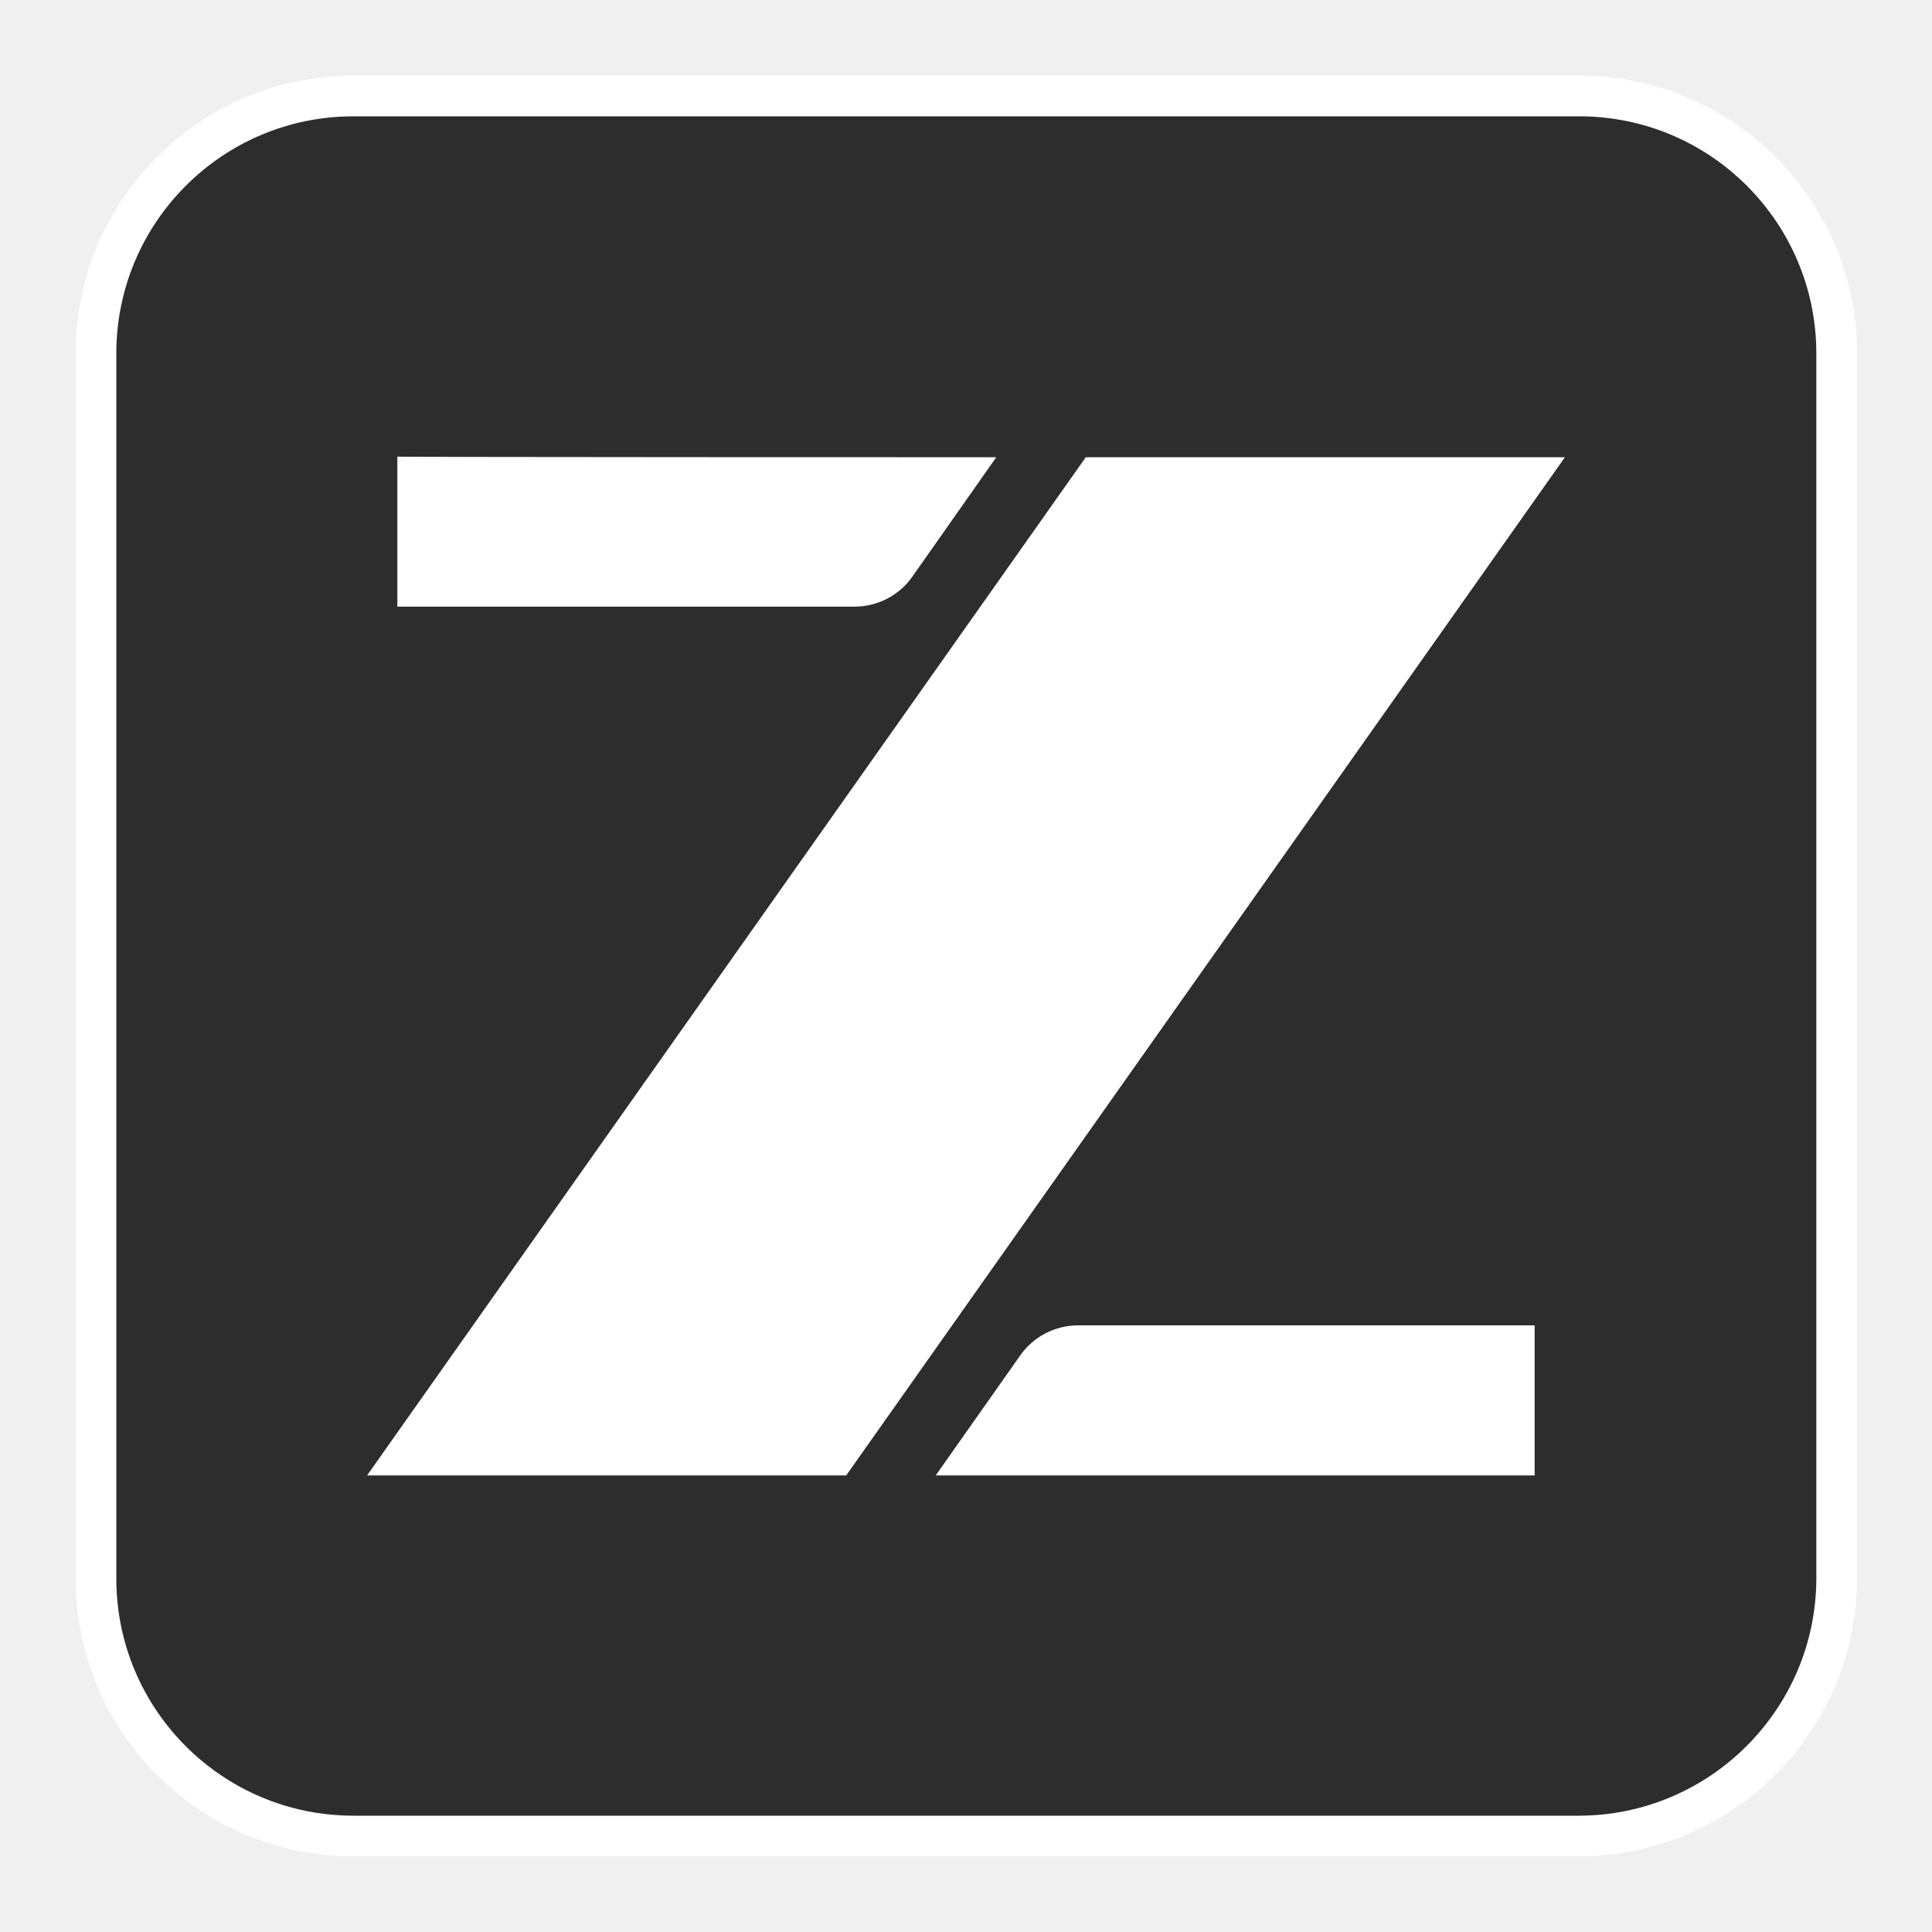
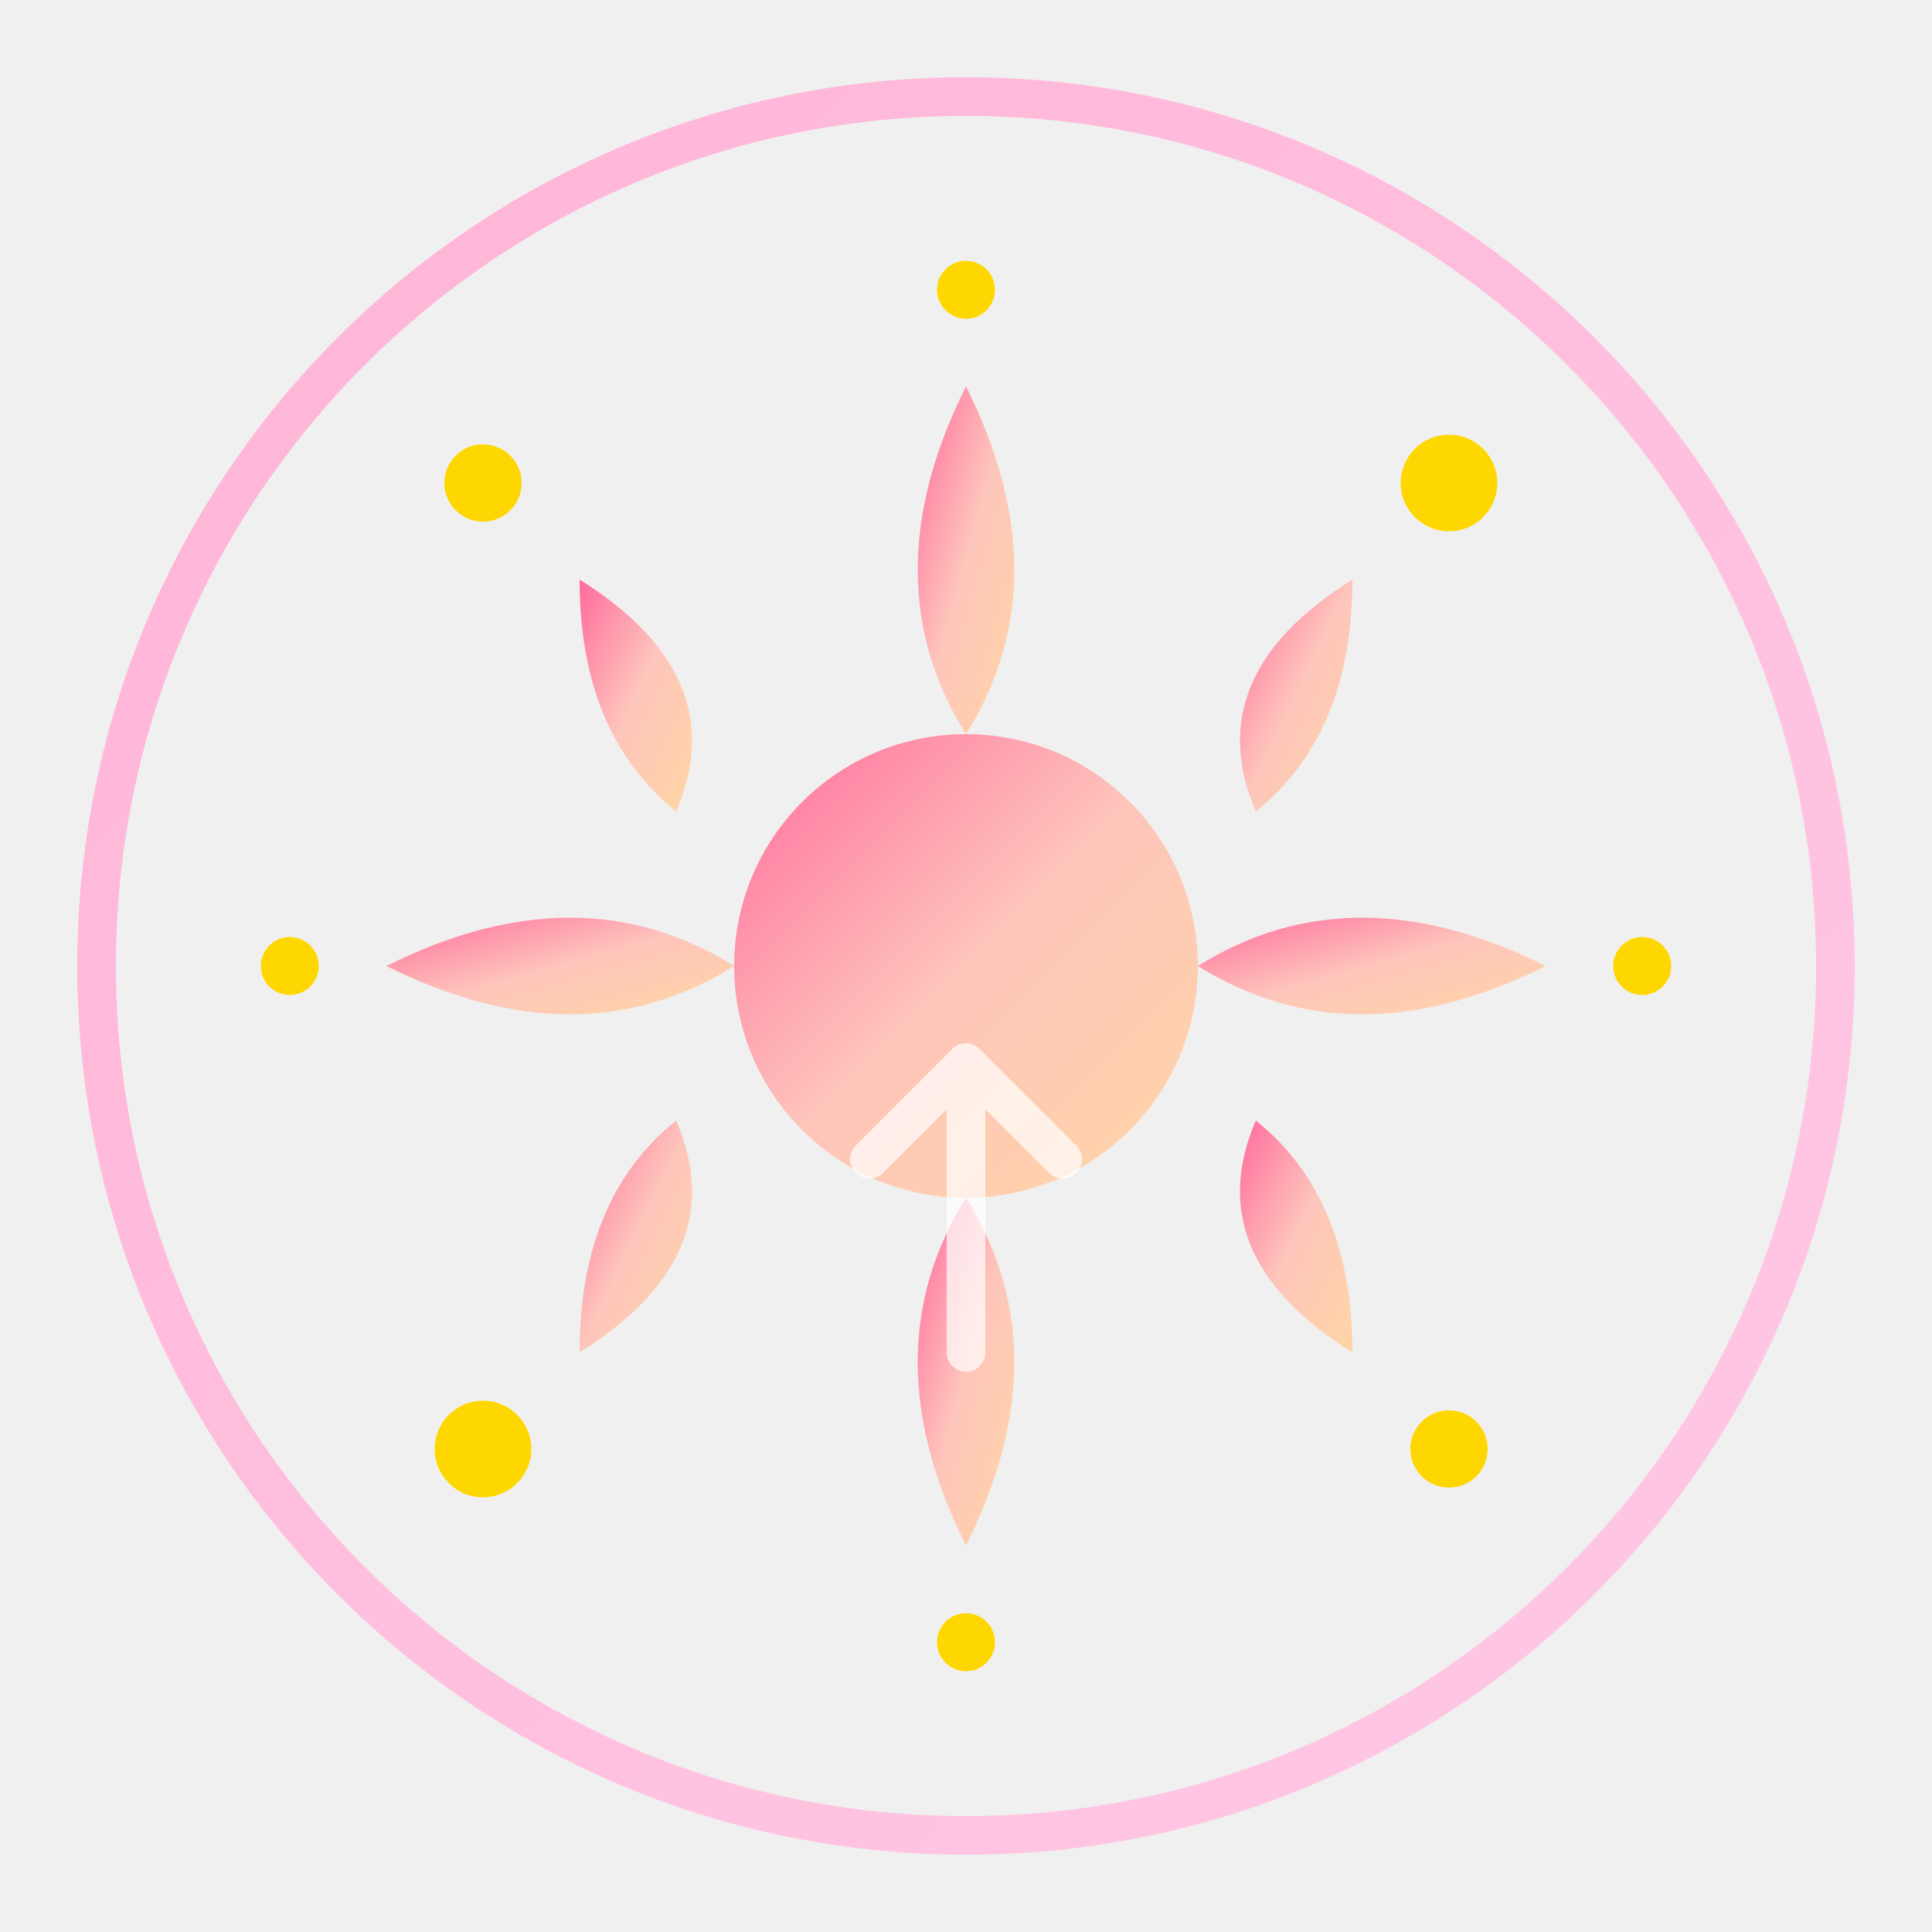
- <svg xmlns="http://www.w3.org/2000/svg" version="1.1" x="0px" y="0px" viewBox="0 0 30 30" style="enable-background:new 0 0 30 30;" xml:space="preserve">
+ <svg xmlns="http://www.w3.org/2000/svg" version="1.1" x="0px" y="0px" viewBox="0 0 100 100" style="enable-background:new 0 0 100 100;" xml:space="preserve">
  <defs>
    <style type="text/css">
-     .st194{fill:#2D2D2D;stroke:#FFFFFF;stroke-width:0.632;stroke-miterlimit:10;}
-     .st23{fill:#FFFFFF;}
- 
-     .z-breathe {
-       animation: breathe 2.5s ease-in-out infinite;
+     .glow-gradient {
+       fill: url(#glowGradient);
+     }
+     .sparkle {
+       fill: #FFD700;
+       animation: sparkle 2s ease-in-out infinite;
+     }
+     .glow-ring {
+       fill: none;
+       stroke: url(#ringGradient);
+       stroke-width: 2;
+       animation: pulse 3s ease-in-out infinite;
    }

-     @keyframes breathe {
-       0%, 100% { opacity: 0.7; }
+     @keyframes sparkle {
+       0%, 100% { opacity: 0.6; transform: scale(1); }
+       50% { opacity: 1; transform: scale(1.1); }
+     }
+ 
+     @keyframes pulse {
+       0%, 100% { opacity: 0.5; }
      50% { opacity: 1; }
    }
  </style>
+     <linearGradient id="glowGradient" x1="0%" y1="0%" x2="100%" y2="100%">
+       <stop offset="0%" style="stop-color:#FF6B9D;stop-opacity:1" />
+       <stop offset="50%" style="stop-color:#FEC5BB;stop-opacity:1" />
+       <stop offset="100%" style="stop-color:#FFD6A5;stop-opacity:1" />
+     </linearGradient>
+     <linearGradient id="ringGradient" x1="0%" y1="0%" x2="100%" y2="100%">
+       <stop offset="0%" style="stop-color:#FFB4D6;stop-opacity:1" />
+       <stop offset="100%" style="stop-color:#FFC9E5;stop-opacity:1" />
+     </linearGradient>
  </defs>
-   <g>
-     <path class="st194" d="M24.51,28.51H5.49c-2.21,0-4-1.79-4-4V5.49c0-2.21,1.79-4,4-4h19.03c2.21,0,4,1.79,4,4v19.03     C28.51,26.72,26.72,28.51,24.51,28.51z" />
-     <g class="z-breathe">
-       <path class="st23" d="M15.47,7.1l-1.3,1.85c-0.2,0.29-0.54,0.47-0.9,0.47h-7.1V7.09C6.16,7.1,15.47,7.1,15.47,7.1z" />
-       <polygon class="st23" points="24.3,7.1 13.14,22.91 5.7,22.91 16.86,7.1" />
-       <path class="st23" d="M14.53,22.91l1.31-1.86c0.2-0.29,0.54-0.47,0.9-0.47h7.09v2.33H14.53z" />
-     </g>
+   <circle class="glow-ring" cx="50" cy="50" r="45" />
+   <g class="glow-gradient">
+     <circle cx="50" cy="50" r="12" />
+     <path d="M50,20 Q55,30 50,38 Q45,30 50,20 Z" />
+     <path d="M50,62 Q55,70 50,80 Q45,70 50,62 Z" />
+     <path d="M20,50 Q30,45 38,50 Q30,55 20,50 Z" />
+     <path d="M62,50 Q70,45 80,50 Q70,55 62,50 Z" />
+     <path d="M30,30 Q38,35 35,42 Q30,38 30,30 Z" />
+     <path d="M70,70 Q62,65 65,58 Q70,62 70,70 Z" />
+     <path d="M70,30 Q62,35 65,42 Q70,38 70,30 Z" />
+     <path d="M30,70 Q38,65 35,58 Q30,62 30,70 Z" />
  </g>
+   <g class="sparkle">
+     <circle cx="25" cy="25" r="2" />
+     <circle cx="75" cy="25" r="2.5" />
+     <circle cx="75" cy="75" r="2" />
+     <circle cx="25" cy="75" r="2.5" />
+     <circle cx="50" cy="15" r="1.5" />
+     <circle cx="85" cy="50" r="1.5" />
+     <circle cx="50" cy="85" r="1.5" />
+     <circle cx="15" cy="50" r="1.5" />
+   </g>
+   <path d="M50,55 L50,70 M45,60 L50,55 L55,60" fill="none" stroke="#FFFFFF" stroke-width="2" stroke-linecap="round" stroke-linejoin="round" opacity="0.7" />
</svg>
